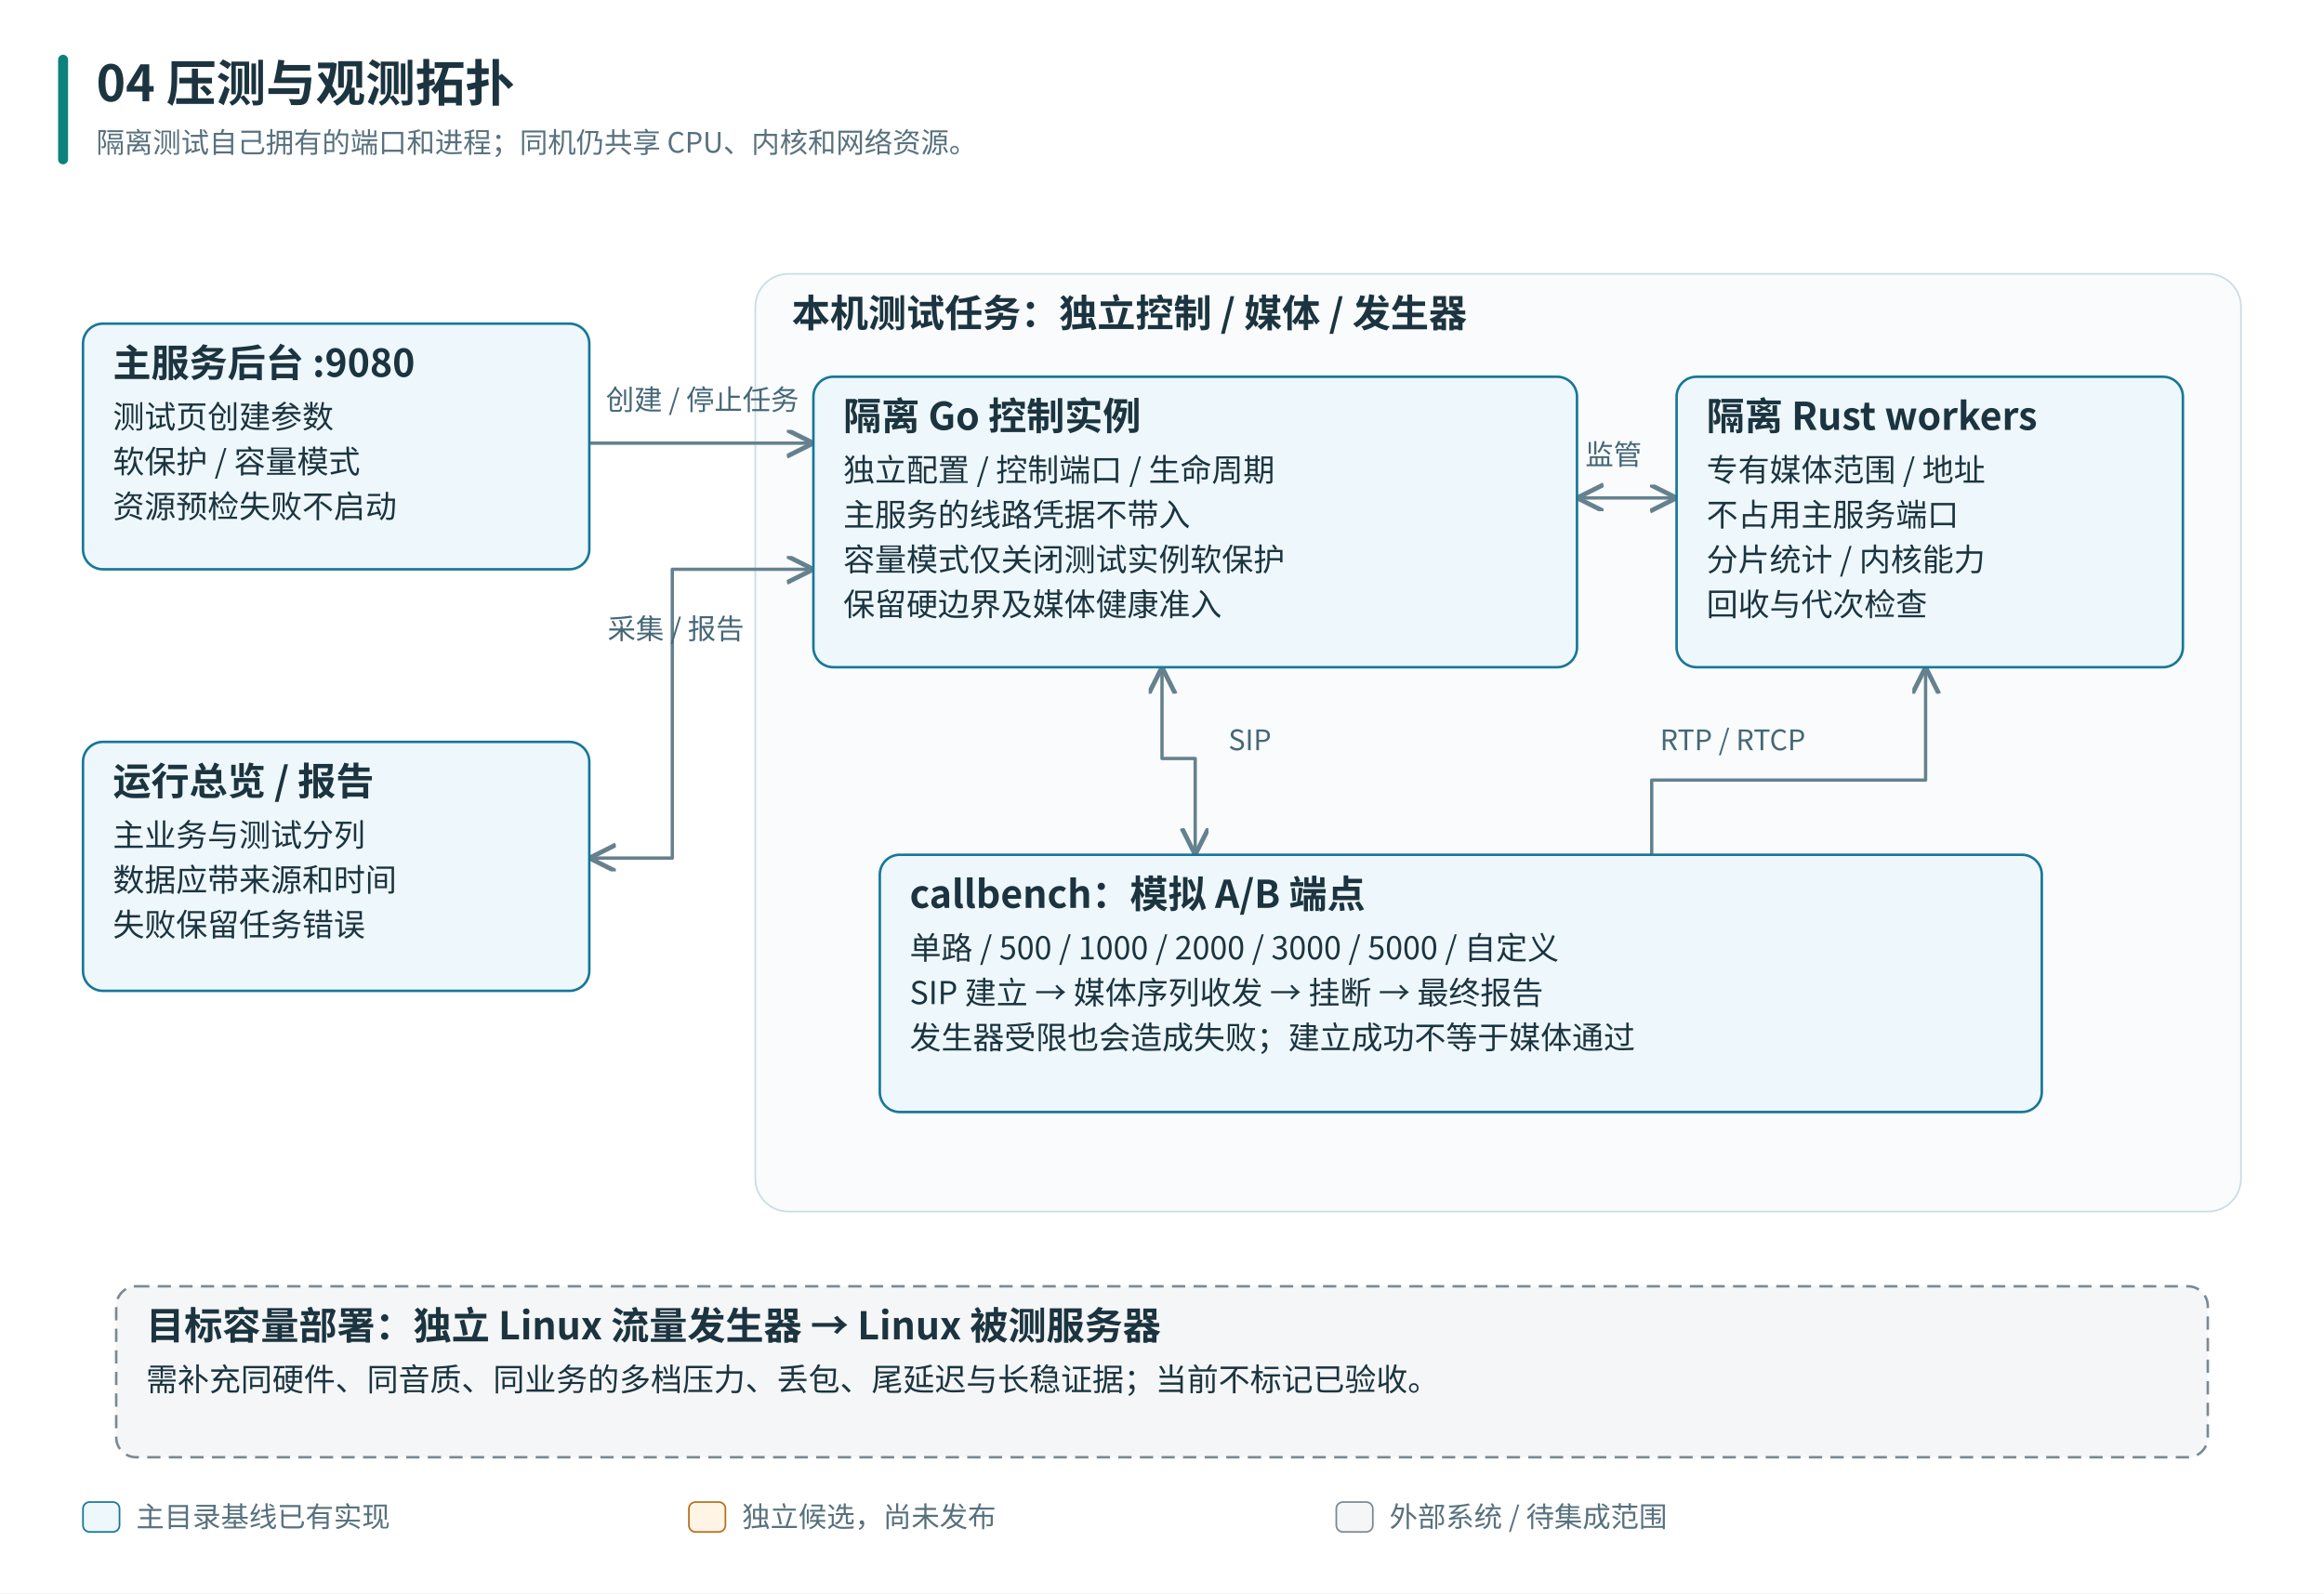
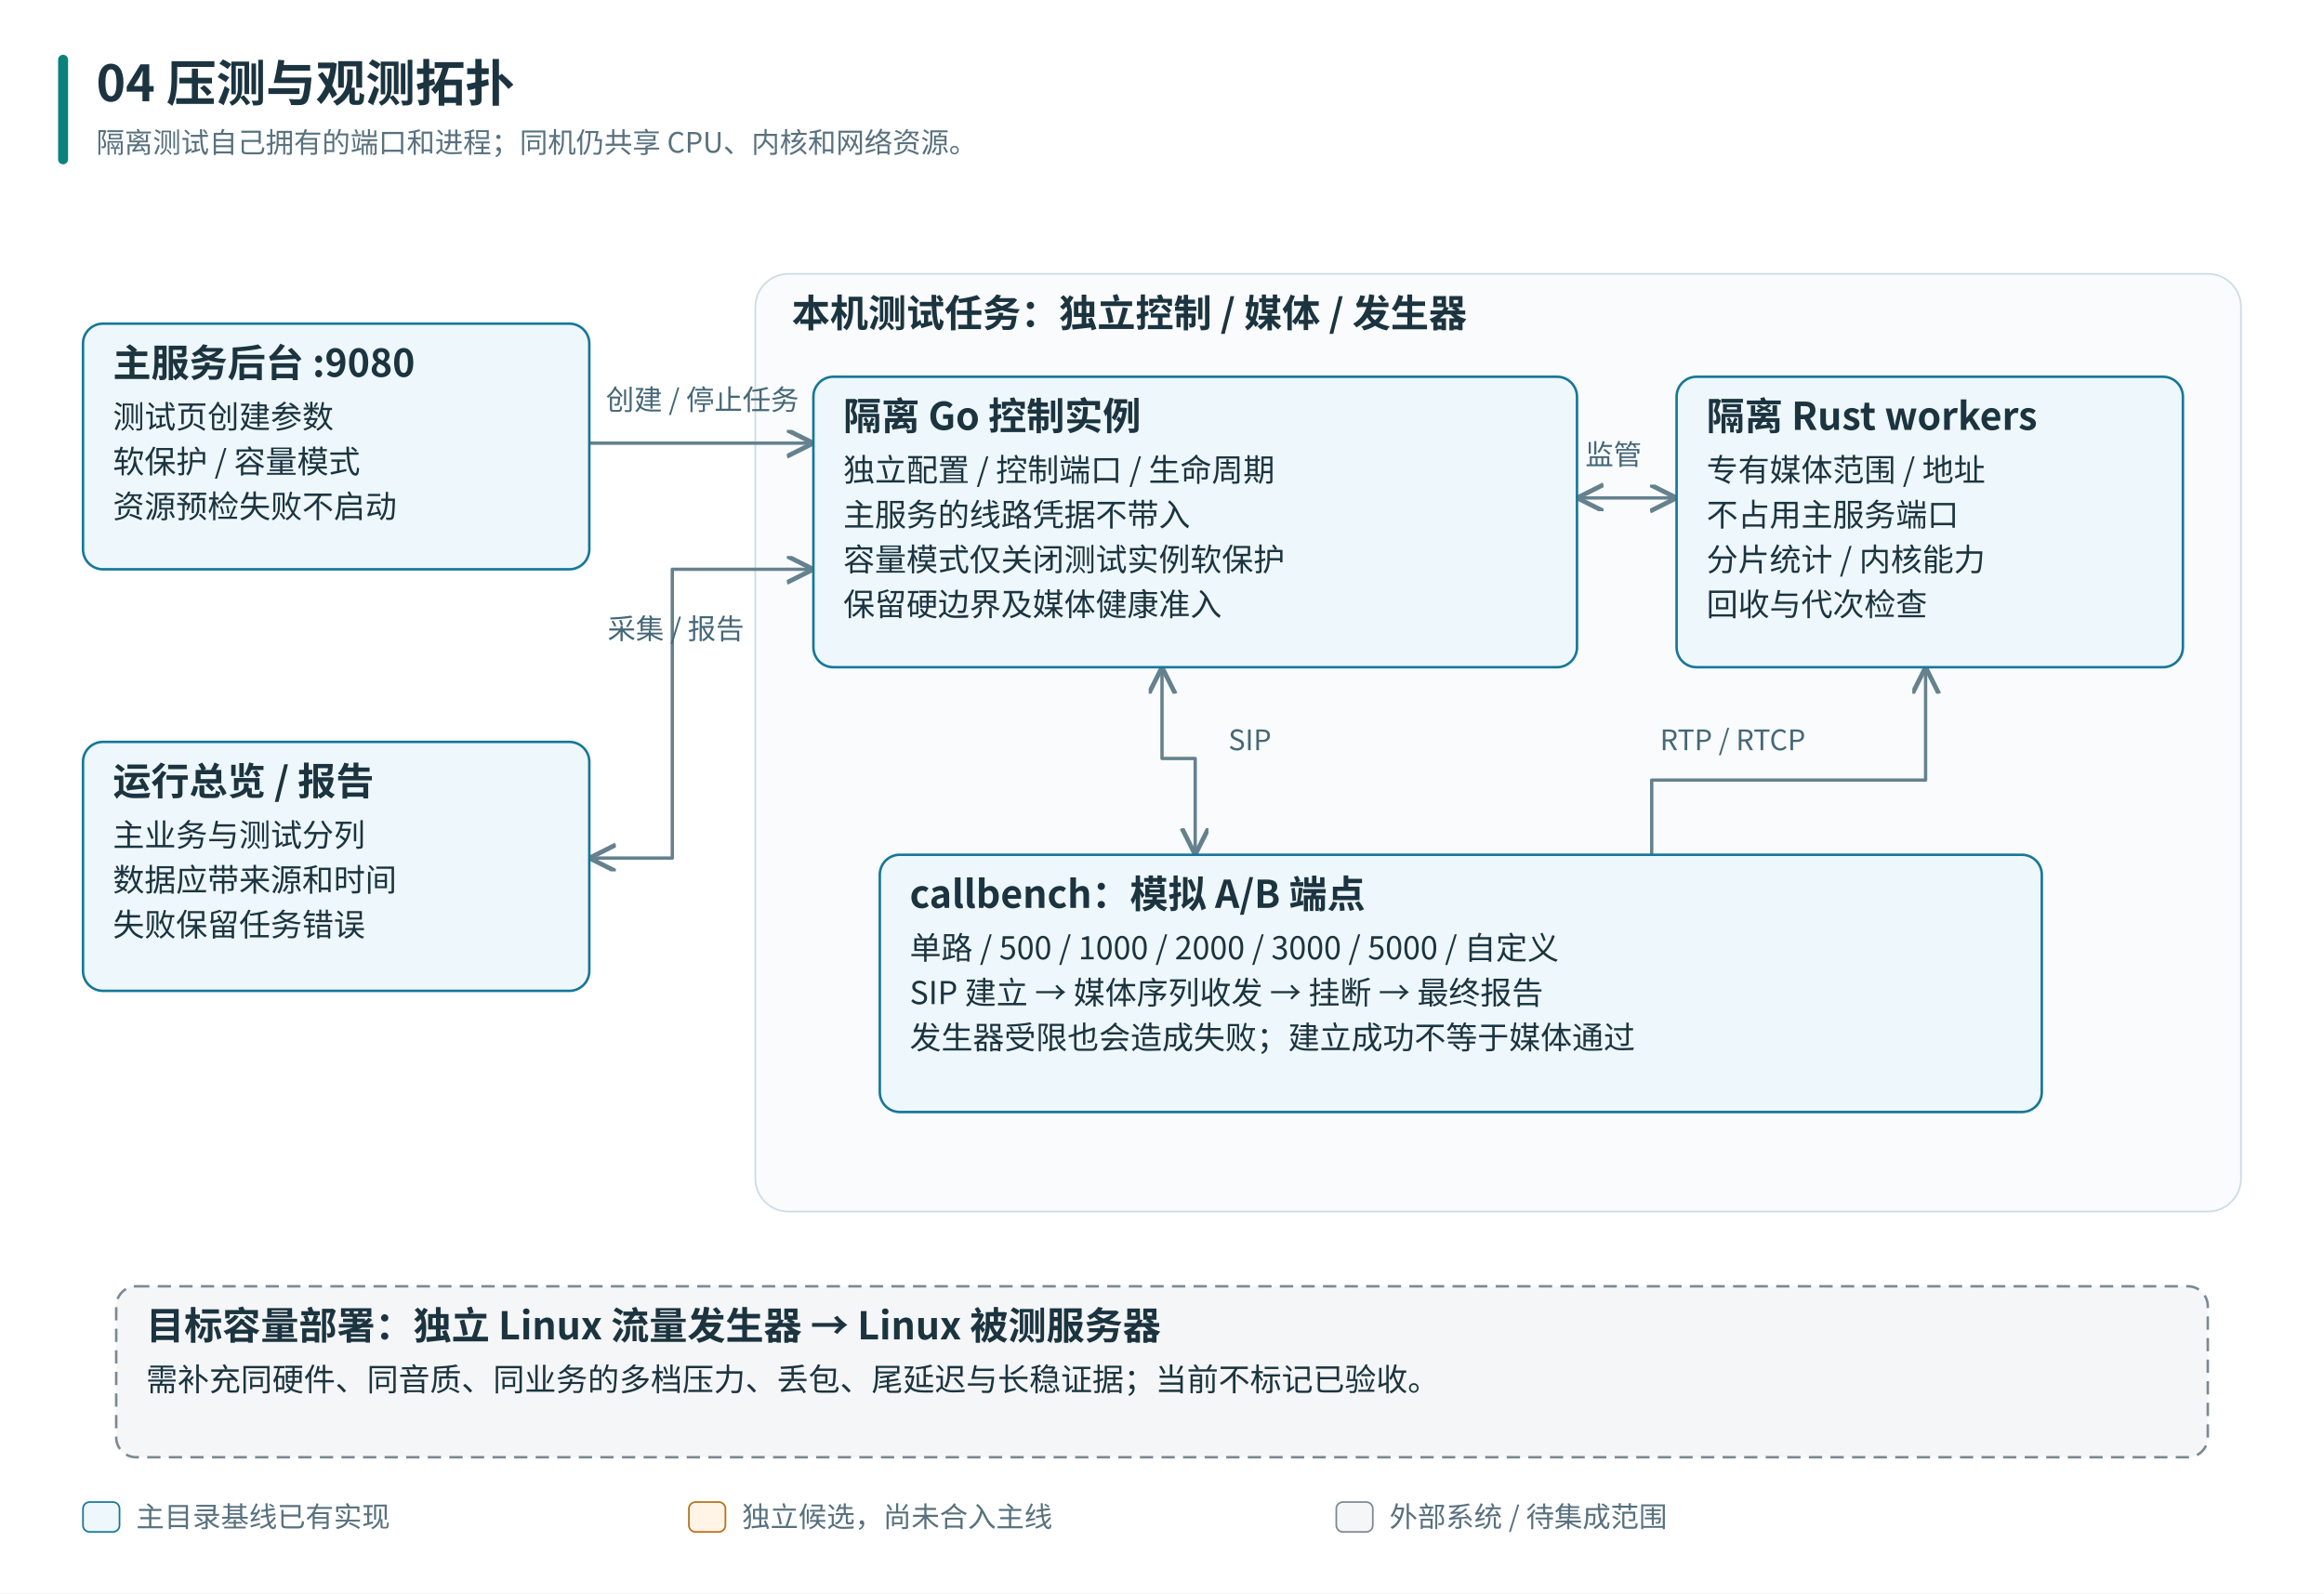
<svg xmlns="http://www.w3.org/2000/svg" width="1400" height="960" viewBox="0 0 1400 960" role="img" aria-label="04  压测与观测拓扑">
  <defs>
    <marker id="arrow" markerWidth="9" markerHeight="9" refX="8" refY="4" orient="auto-start-reverse">
      <path d="M0 0L8 4L0 8" fill="none" stroke="#65818e" stroke-width="1.4" />
    </marker>
  </defs>
  <style>text{font-family:"PingFang SC","Microsoft YaHei","Noto Sans CJK SC",sans-serif;fill:#1b3440} .small{font-size:17px;fill:#58717e} .label{font-size:17px;fill:#456777} .node{font-size:19px} .title{font-size:23px;font-weight:650}</style>
  <rect width="1400" height="960" fill="#ffffff" />
  <rect x="35" y="33" width="6" height="66" rx="3" fill="#0b827b" />
  <text x="58" y="61" font-size="30" font-weight="700">04  压测与观测拓扑</text>
  <text x="58" y="92" class="small">隔离测试自己拥有的端口和进程；同机仍共享 CPU、内核和网络资源。</text>
  <rect x="455" y="165" width="895" height="565" rx="20" fill="#f9fbfc" stroke="#cbdce2" />
  <text x="477" y="197" class="title">本机测试任务：独立控制 / 媒体 / 发生器</text>
  <polyline points="355,267 490,267" fill="none" stroke="#65818e" stroke-width="2" stroke-linejoin="round" marker-end="url(#arrow)" />
  <text x="365" y="247" class="label">创建 / 停止任务</text>
  <polyline points="355,517 405,517 405,343 490,343" fill="none" stroke="#65818e" stroke-width="2" stroke-linejoin="round" marker-end="url(#arrow)" marker-start="url(#arrow)" />
  <text x="366" y="385" class="label">采集 / 报告</text>
  <polyline points="950,300 1010,300" fill="none" stroke="#65818e" stroke-width="2" stroke-linejoin="round" marker-end="url(#arrow)" marker-start="url(#arrow)" />
  <text x="955" y="280" class="label">监管</text>
  <polyline points="700,402 700,457 720,457 720,515" fill="none" stroke="#65818e" stroke-width="2" stroke-linejoin="round" marker-end="url(#arrow)" marker-start="url(#arrow)" />
  <text x="740" y="452" class="label">SIP</text>
  <polyline points="1160,402 1160,470 995,470 995,570" fill="none" stroke="#65818e" stroke-width="2" stroke-linejoin="round" marker-end="url(#arrow)" marker-start="url(#arrow)" />
  <text x="1000" y="452" class="label">RTP / RTCP</text>
  <rect x="50" y="195" width="305" height="148" rx="12" fill="#eef7fb" stroke="#167799" stroke-width="1.5" />
  <text x="68" y="227" class="title">主服务后台 :9080</text>
  <text x="68" y="258" class="node">测试页创建参数</text>
  <text x="68" y="285" class="node">软保护 / 容量模式</text>
  <text x="68" y="312" class="node">资源预检失败不启动</text>
  <rect x="50" y="447" width="305" height="150" rx="12" fill="#eef7fb" stroke="#167799" stroke-width="1.5" />
  <text x="68" y="479" class="title">运行总览 / 报告</text>
  <text x="68" y="510" class="node">主业务与测试分列</text>
  <text x="68" y="537" class="node">数据应带来源和时间</text>
  <text x="68" y="564" class="node">失败保留任务错误</text>
  <rect x="490" y="227" width="460" height="175" rx="12" fill="#eef7fb" stroke="#167799" stroke-width="1.5" />
  <text x="508" y="259" class="title">隔离 Go 控制实例</text>
  <text x="508" y="290" class="node">独立配置 / 控制端口 / 生命周期</text>
  <text x="508" y="317" class="node">主服务的线路凭据不带入</text>
  <text x="508" y="344" class="node">容量模式仅关闭测试实例软保护</text>
  <text x="508" y="371" class="node">保留硬边界及媒体健康准入</text>
  <rect x="1010" y="227" width="305" height="175" rx="12" fill="#eef7fb" stroke="#167799" stroke-width="1.5" />
  <text x="1028" y="259" class="title">隔离 Rust workers</text>
  <text x="1028" y="290" class="node">专有媒体范围 / 地址</text>
  <text x="1028" y="317" class="node">不占用主服务端口</text>
  <text x="1028" y="344" class="node">分片统计 / 内核能力</text>
  <text x="1028" y="371" class="node">回收与代次检查</text>
  <rect x="530" y="515" width="700" height="155" rx="12" fill="#eef7fb" stroke="#167799" stroke-width="1.5" />
  <text x="548" y="547" class="title">callbench：模拟 A/B 端点</text>
  <text x="548" y="578" class="node">单路 / 500 / 1000 / 2000 / 3000 / 5000 / 自定义</text>
  <text x="548" y="605" class="node">SIP 建立 → 媒体序列收发 → 挂断 → 最终报告</text>
  <text x="548" y="632" class="node">发生器受限也会造成失败；建立成功不等于媒体通过</text>
  <rect x="70" y="775" width="1260" height="103" rx="12" fill="#f5f6f7" stroke="#7b8993" stroke-width="1.5" stroke-dasharray="8 5" />
  <text x="88" y="807" class="title">目标容量部署：独立 Linux 流量发生器 → Linux 被测服务器</text>
  <text x="88" y="838" class="node">需补充同硬件、同音质、同业务的多档压力、丢包、尾延迟与长稳证据；当前不标记已验收。</text>
  <rect x="50" y="905" width="22" height="18" rx="4" fill="#eef7fb" stroke="#167799" />
  <text x="82" y="920" class="small">主目录基线已有实现</text>
  <rect x="415" y="905" width="22" height="18" rx="4" fill="#fff4e6" stroke="#b87019" />
-   <text x="447" y="920" class="small">独立候选，尚未发布</text>
+   <text x="447" y="920" class="small">独立候选，尚未合入主线</text>
  <rect x="805" y="905" width="22" height="18" rx="4" fill="#f5f6f7" stroke="#7b8993" />
  <text x="837" y="920" class="small">外部系统 / 待集成范围</text>
</svg>
